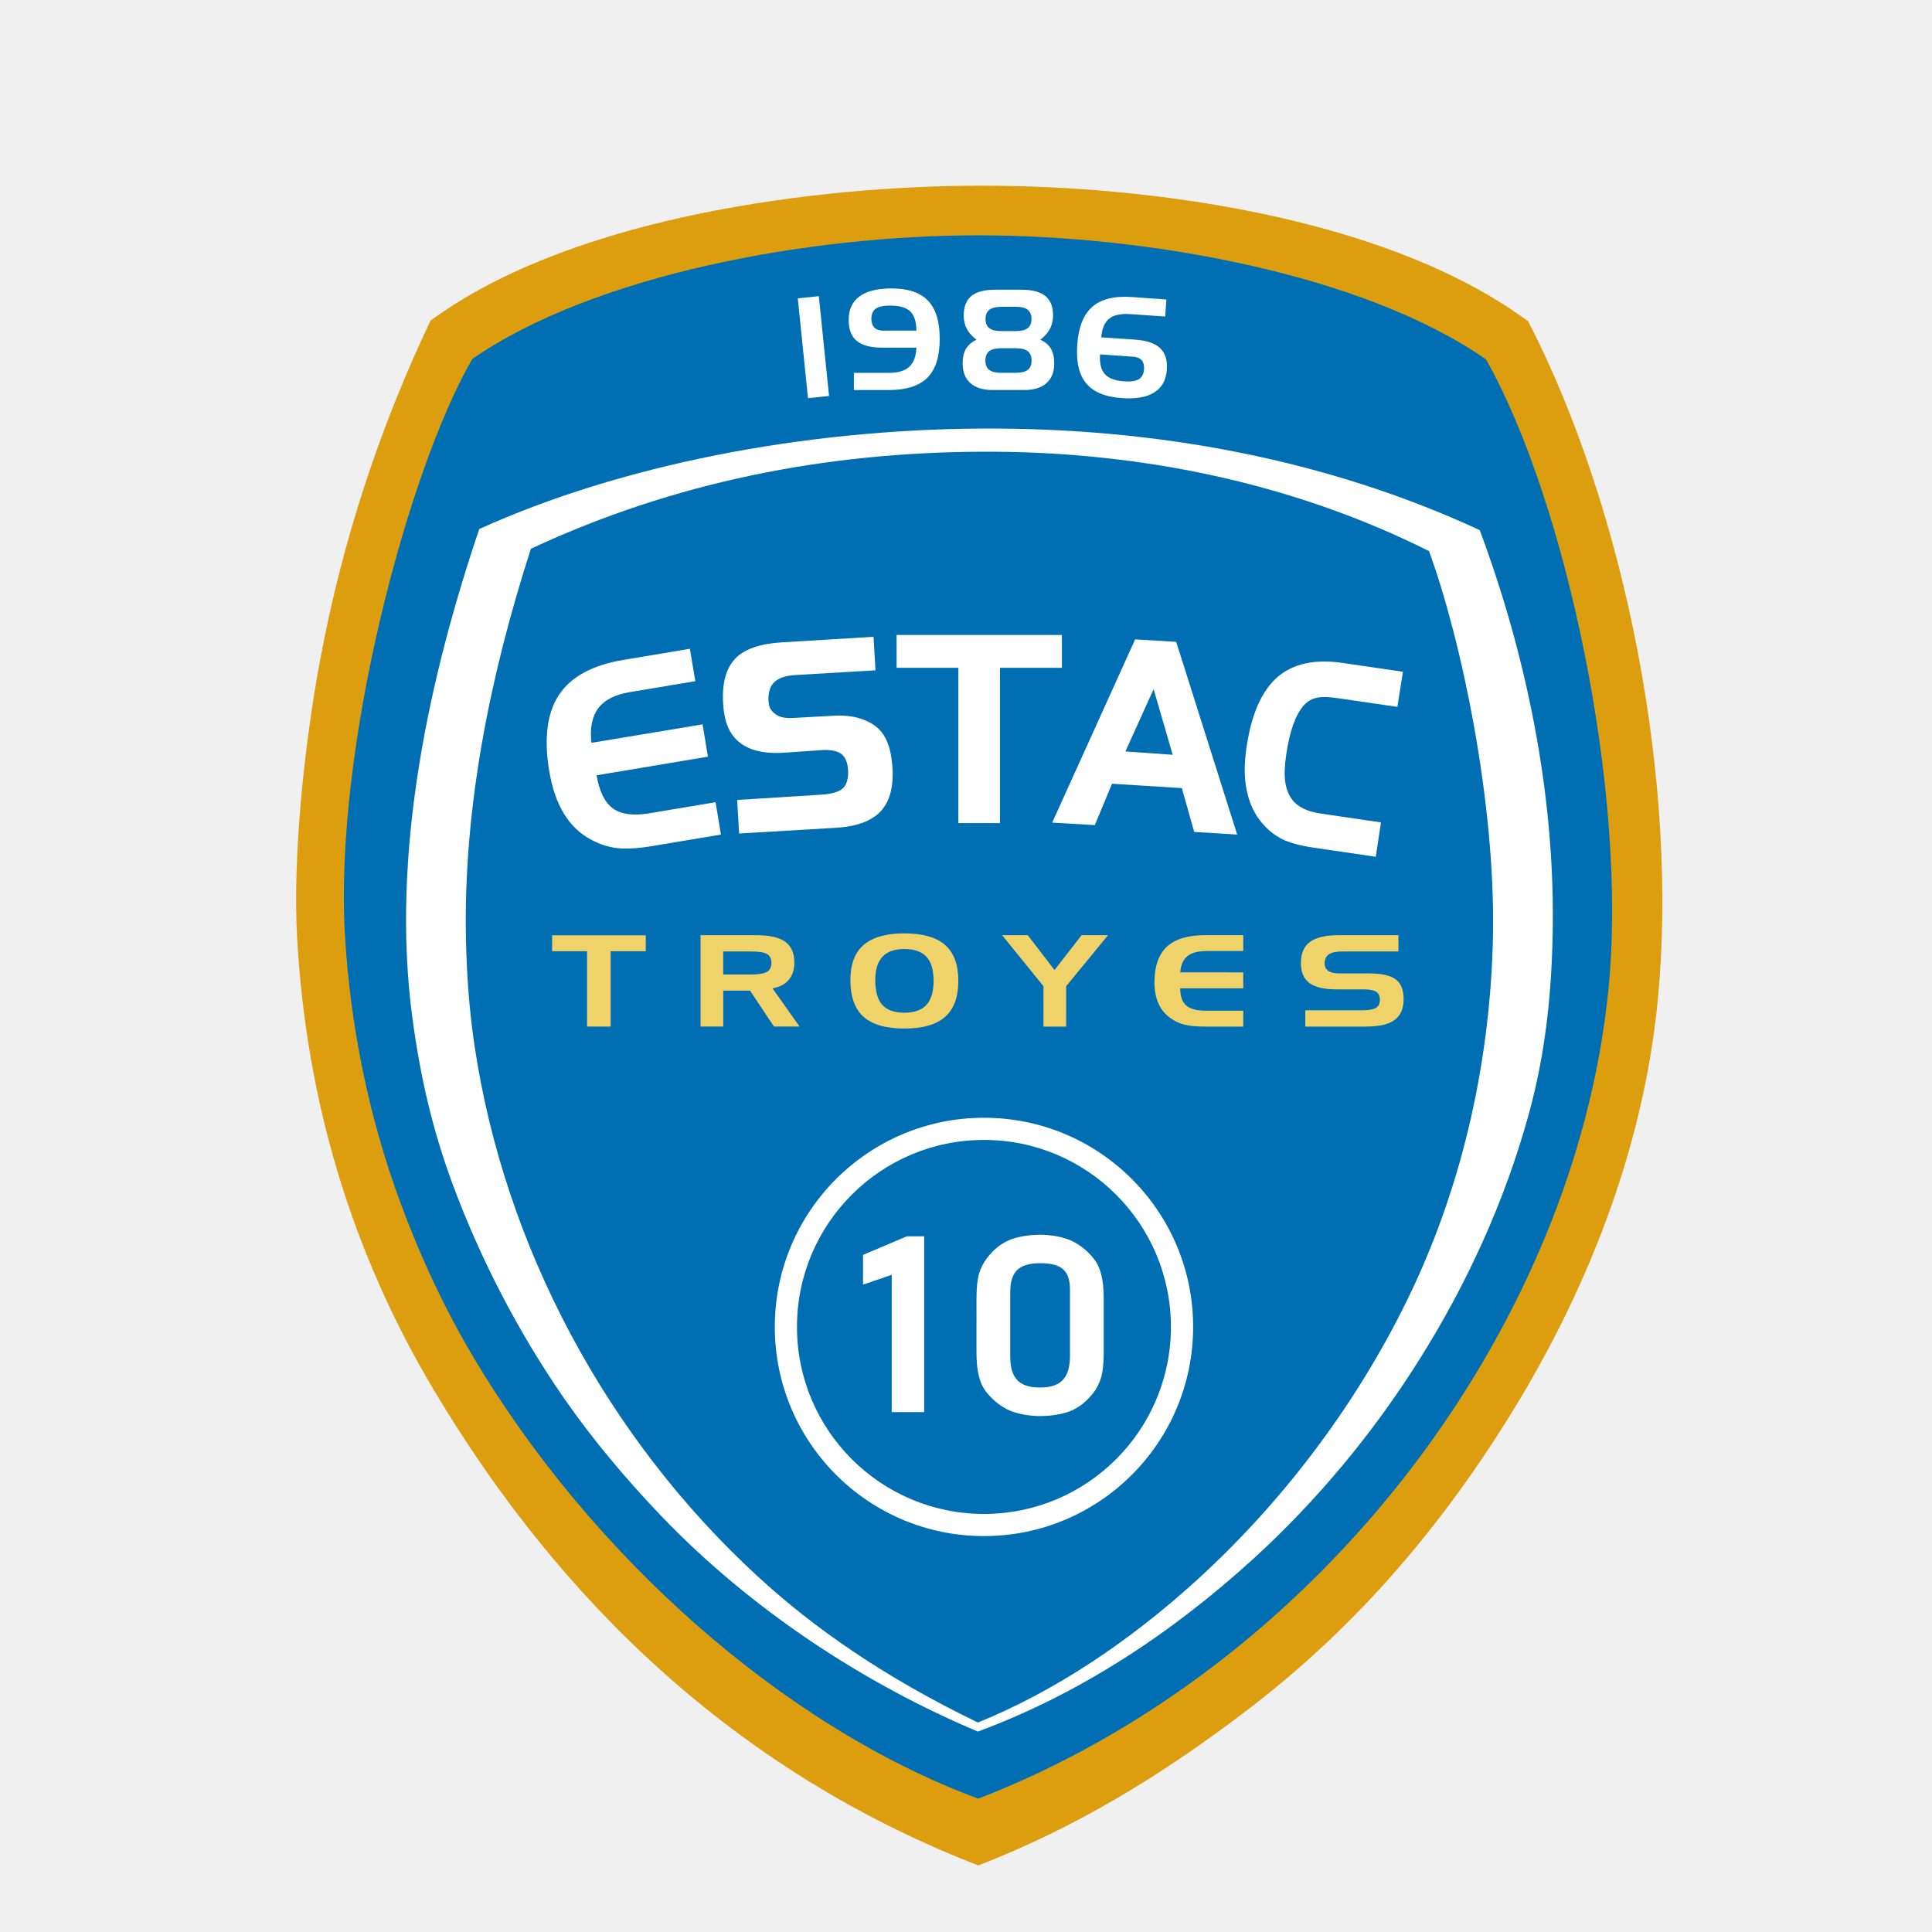
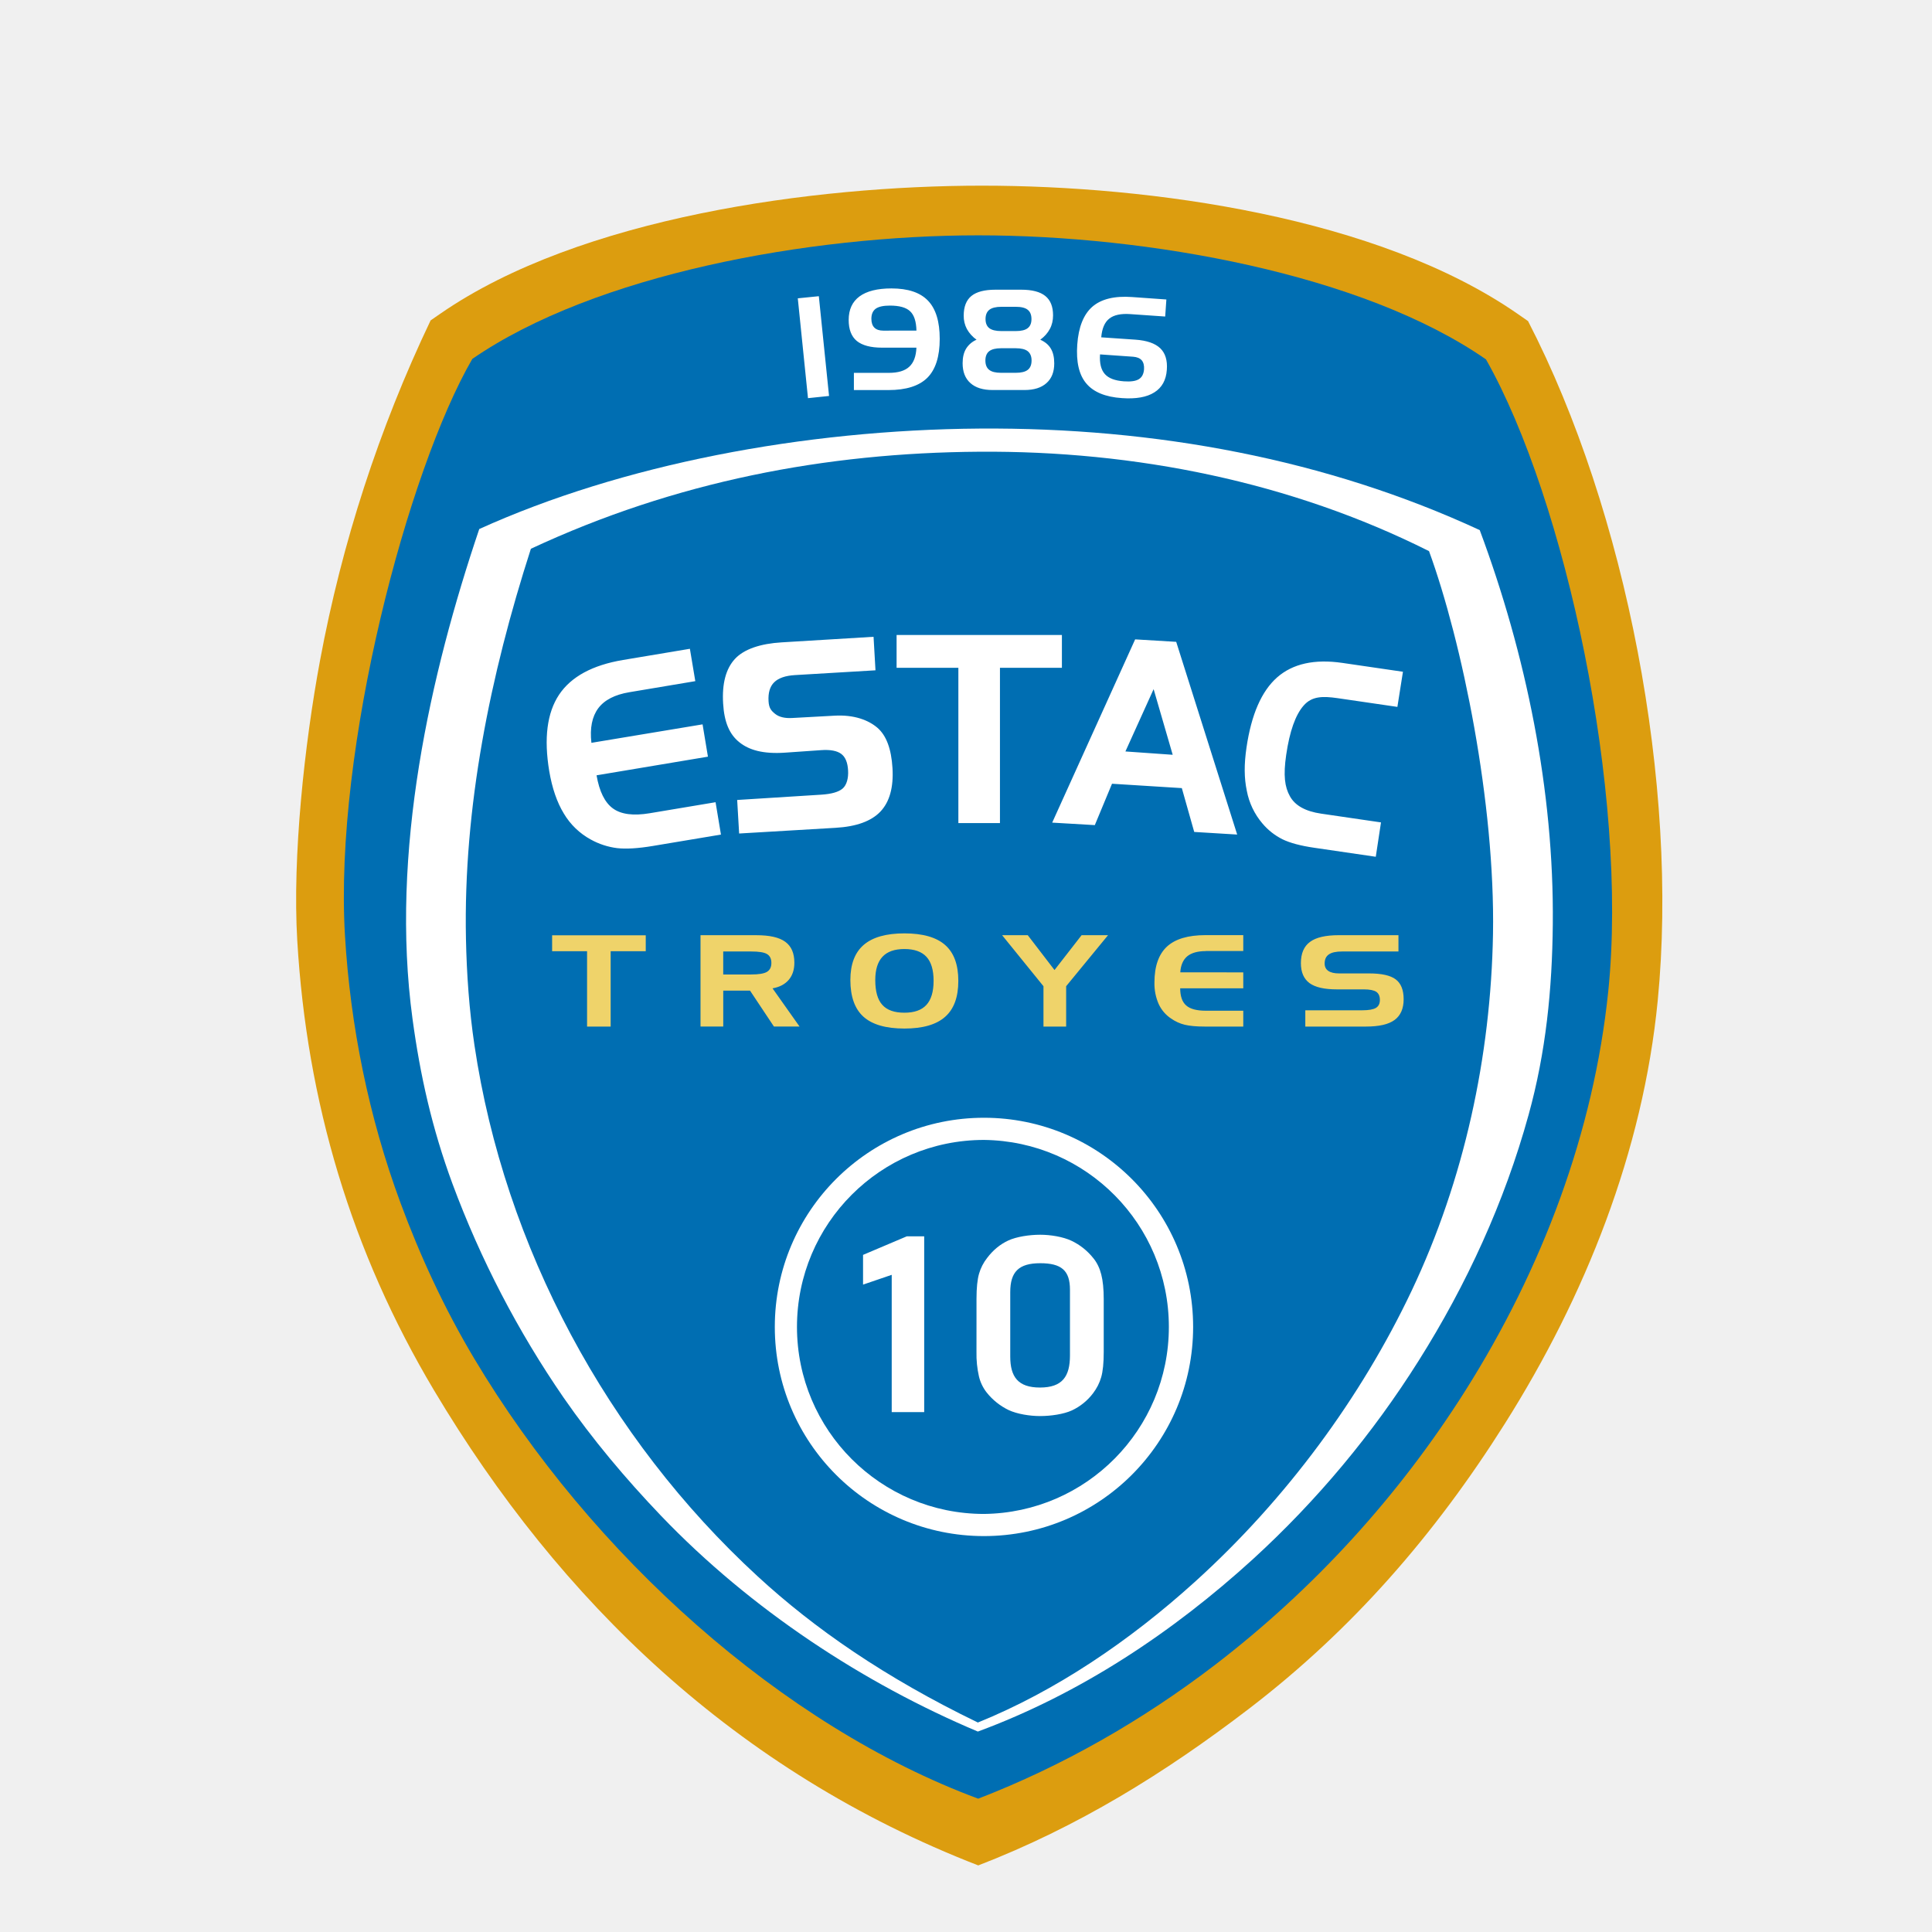
- <svg xmlns="http://www.w3.org/2000/svg" version="1.1" x="0px" y="0px" width="80px" height="80px" viewBox="0 0 80 80" enable-background="new 0 0 80 80" xml:space="preserve">
-   <g id="Ebene_1">
-     <g>
-       <path fill="#DC9D0F" d="M68.642,41.443c-0.611,6.237-2.997,12.226-6.331,17.51c-2.892,4.583-6.302,8.518-10.604,11.81    c-3.49,2.671-7.093,4.894-11.199,6.48c-10.029-3.891-17.329-10.938-22.532-19.666c-3.43-5.751-5.273-11.96-5.667-18.631    c-0.207-3.488,0.303-8.155,0.941-11.586c0.945-5.084,2.512-9.733,4.581-14.093l0.424-0.293c5.772-3.982,15.451-5.286,22.408-5.286    c6.98,0,16.395,1.293,22.18,5.309l0.43,0.299C67.342,21.177,69.518,32.507,68.642,41.443L68.642,41.443z" />
-       <path fill="#006EB2" d="M19.558,14.861c5.082-3.502,13.938-5.116,20.949-5.116c7.008,0,15.925,1.594,21.025,5.137    c3.289,5.808,5.907,17.953,5.062,26.169c-0.601,5.838-2.739,11.494-5.909,16.52c-2.752,4.362-6.298,8.249-10.376,11.37    c-3.014,2.305-6.317,4.191-9.804,5.538c-8.089-3.001-16.011-10.075-20.875-18.235c-1.241-2.08-2.246-4.269-3.046-6.435    c-1.315-3.551-2.078-7.339-2.3-11.078C13.826,30.985,16.899,19.449,19.558,14.861L19.558,14.861z" />
-       <path fill="#FFFFFF" d="M19.845,21.906c-2.024,5.987-3.703,13.373-2.763,20.288c0.315,2.329,0.808,4.532,1.653,6.821    c1.147,3.097,2.716,6.129,4.599,8.853c1.2,1.732,2.571,3.363,4.037,4.896c3.725,3.891,8.405,6.949,13.12,8.936    c4.248-1.569,8.073-4.115,11.393-7.141c2.63-2.397,4.95-5.183,6.858-8.212c1.984-3.145,3.559-6.58,4.55-10.171    c0.723-2.608,0.981-5.215,1.006-7.912c0.055-5.523-1.112-11.184-3.025-16.313c-6.325-2.929-13.414-4.257-20.717-4.205    C33.26,17.799,25.751,19.232,19.845,21.906L19.845,21.906z" />
-       <path fill="#006EB2" d="M21.983,22.723c-1.69,5.242-2.798,10.713-2.689,16.143c0.03,1.474,0.134,2.948,0.352,4.414    c1.242,8.352,5.498,16.267,11.728,21.994c2.342,2.155,5.255,4.182,9.117,6.052c3.223-1.305,6.286-3.382,8.972-5.812    c3.804-3.438,6.9-7.658,8.993-12.073c2.176-4.594,3.276-9.704,3.366-14.766c0.092-5.428-1.28-12.096-2.649-15.854    c-5.711-2.866-12.164-4.164-18.634-4.116C34.2,18.747,27.964,19.932,21.983,22.723L21.983,22.723z" />
-       <path fill="#FFFFFF" d="M40.744,46.284c4.782,0,8.661,3.879,8.661,8.661c0,4.781-3.879,8.661-8.661,8.661    c-4.783,0-8.661-3.88-8.661-8.661C32.083,50.163,35.96,46.284,40.744,46.284L40.744,46.284z" />
-       <path fill="#006EB2" d="M40.744,47.202c4.275,0,7.741,3.469,7.741,7.743c0,4.275-3.466,7.744-7.741,7.744    c-4.275,0-7.743-3.469-7.743-7.744C33.001,50.671,36.469,47.202,40.744,47.202L40.744,47.202z" />
-       <path fill="#FFFFFF" d="M26.06,28.663c-0.6,0.1-1.031,0.321-1.288,0.665c-0.256,0.345-0.353,0.821-0.283,1.431l4.603-0.765    l0.222,1.338l-4.612,0.772c0.116,0.67,0.341,1.128,0.68,1.373c0.338,0.245,0.844,0.31,1.517,0.198l2.731-0.457l0.223,1.34    l-2.812,0.47c-0.619,0.104-1.116,0.133-1.487,0.091c-0.373-0.045-0.736-0.163-1.087-0.354c-0.46-0.247-0.83-0.605-1.118-1.075    c-0.287-0.469-0.487-1.058-0.606-1.757c-0.226-1.361-0.092-2.415,0.406-3.166c0.5-0.748,1.383-1.227,2.656-1.44l2.762-0.462    l0.224,1.34L26.06,28.663L26.06,28.663z" />
-       <path fill="#FFFFFF" d="M36.252,27.756l-3.333,0.198c-0.398,0.023-0.685,0.124-0.86,0.296c-0.179,0.175-0.256,0.436-0.235,0.787    c0.017,0.285,0.109,0.392,0.275,0.525c0.165,0.131,0.407,0.188,0.719,0.168l1.732-0.095c0.822-0.048,1.416,0.186,1.784,0.502    c0.368,0.32,0.574,0.873,0.622,1.667c0.048,0.8-0.121,1.401-0.499,1.801c-0.378,0.398-0.999,0.624-1.858,0.673l-3.993,0.236    l-0.081-1.389l3.479-0.219c0.428-0.027,0.725-0.112,0.892-0.258c0.166-0.146,0.241-0.434,0.221-0.75    c-0.018-0.326-0.112-0.551-0.281-0.679c-0.168-0.127-0.446-0.186-0.835-0.157l-1.497,0.104c-0.905,0.062-1.492-0.109-1.89-0.432    c-0.411-0.328-0.626-0.833-0.671-1.605c-0.05-0.828,0.116-1.443,0.492-1.848c0.377-0.405,1.059-0.63,1.93-0.682l3.807-0.231    L36.252,27.756L36.252,27.756z" />
-       <polygon fill="#FFFFFF" points="39.684,27.652 37.126,27.652 37.126,26.293 43.971,26.293 43.971,27.652 41.406,27.652     41.406,34.083 39.684,34.083   " />
-       <path fill="#FFFFFF" d="M46.601,31.116l1.958,0.138l-0.79-2.718L46.601,31.116L46.601,31.116z M47.004,26.475l1.7,0.102    l2.525,7.98l-1.779-0.108l-0.513-1.815l-2.891-0.181l-0.712,1.713l-1.765-0.103L47.004,26.475L47.004,26.475z" />
-       <path fill="#FFFFFF" d="M55.385,28.909c-0.624-0.09-1.067-0.081-1.405,0.308c-0.339,0.386-0.58,1.067-0.722,2.044    c-0.123,0.846-0.062,1.325,0.155,1.71c0.213,0.387,0.644,0.625,1.29,0.72l2.481,0.363l-0.216,1.423l-2.555-0.374    c-0.563-0.082-0.999-0.2-1.306-0.349c-0.309-0.15-0.584-0.369-0.832-0.655c-0.323-0.371-0.537-0.821-0.647-1.352    c-0.112-0.532-0.116-1.093-0.013-1.794c0.2-1.365,0.622-2.333,1.267-2.903c0.646-0.568,1.546-0.768,2.699-0.601l2.512,0.367    l-0.23,1.455L55.385,28.909L55.385,28.909z" />
-       <polygon fill="#EFD36A" points="24.309,39.387 22.862,39.387 22.862,38.729 26.739,38.729 26.739,39.387 25.286,39.387     25.286,42.508 24.309,42.508   " />
-       <path fill="#EFD36A" d="M31.105,39.399h-1.158v0.952h1.158c0.312,0,0.53-0.036,0.652-0.108c0.123-0.075,0.184-0.195,0.184-0.371    c0-0.172-0.059-0.293-0.18-0.366C31.642,39.433,31.425,39.399,31.105,39.399L31.105,39.399z M29.007,38.725h2.32    c0.541,0,0.937,0.088,1.19,0.273c0.251,0.183,0.376,0.472,0.376,0.865c0,0.29-0.077,0.525-0.231,0.708    c-0.158,0.185-0.381,0.303-0.673,0.354l1.119,1.582h-1.061l-0.99-1.488h-1.109v1.488h-0.941L29.007,38.725L29.007,38.725z" />
-       <path fill="#EFD36A" d="M35.212,40.577c0-0.649,0.184-1.135,0.553-1.452c0.37-0.318,0.93-0.476,1.685-0.476    c0.758,0,1.322,0.16,1.686,0.481c0.366,0.322,0.546,0.816,0.546,1.488c0,0.669-0.181,1.164-0.546,1.486    c-0.364,0.324-0.928,0.486-1.686,0.486c-0.769,0-1.332-0.164-1.694-0.488C35.394,41.778,35.212,41.268,35.212,40.577    L35.212,40.577z M37.449,39.297c-0.405,0-0.708,0.106-0.907,0.32c-0.2,0.214-0.299,0.536-0.299,0.965    c0,0.468,0.096,0.811,0.291,1.026c0.194,0.219,0.499,0.326,0.915,0.326c0.411,0,0.714-0.107,0.912-0.323    c0.197-0.216,0.297-0.548,0.297-0.996c0-0.452-0.099-0.782-0.297-0.997C38.163,39.404,37.857,39.297,37.449,39.297L37.449,39.297z    " />
-       <polygon fill="#EFD36A" points="41.496,38.725 42.558,38.725 43.665,40.167 44.786,38.725 45.881,38.725 44.147,40.837     44.147,42.508 43.208,42.508 43.208,40.837   " />
-       <path fill="#EFD36A" d="M49.933,39.383c-0.34,0-0.599,0.072-0.773,0.216c-0.172,0.146-0.267,0.365-0.287,0.663l2.608,0.002v0.659    h-2.612c0.002,0.33,0.082,0.567,0.249,0.711c0.161,0.145,0.436,0.218,0.815,0.218h1.548v0.656h-1.593    c-0.353,0-0.628-0.027-0.83-0.075c-0.2-0.048-0.391-0.136-0.565-0.257c-0.229-0.153-0.401-0.355-0.516-0.604    c-0.115-0.248-0.174-0.545-0.174-0.89c0-0.67,0.174-1.164,0.516-1.484c0.345-0.318,0.875-0.476,1.596-0.476h1.566v0.658h-1.548    V39.383z" />
-       <path fill="#EFD36A" d="M57.907,39.399h-2.329c-0.251,0-0.435,0.038-0.551,0.12c-0.118,0.079-0.176,0.204-0.176,0.376    c0,0.139,0.051,0.239,0.15,0.307c0.099,0.069,0.249,0.105,0.443,0.105h1.249c0.515,0,0.884,0.082,1.101,0.247    c0.219,0.165,0.328,0.439,0.328,0.824c0,0.387-0.127,0.675-0.377,0.858c-0.253,0.185-0.648,0.272-1.188,0.272H54.05v-0.674h2.357    c0.268,0,0.458-0.034,0.566-0.099c0.11-0.066,0.165-0.175,0.165-0.33c0-0.156-0.05-0.268-0.149-0.336    c-0.103-0.067-0.273-0.101-0.517-0.101h-1.115c-0.516,0-0.893-0.085-1.133-0.259c-0.237-0.177-0.357-0.451-0.357-0.826    c0-0.401,0.124-0.696,0.377-0.881c0.251-0.188,0.648-0.278,1.197-0.278h2.466V39.399L57.907,39.399z" />
-       <polygon fill="#FFFFFF" points="33.035,12.353 33.906,12.265 34.329,16.396 33.457,16.487   " />
-       <path fill="#FFFFFF" d="M36.576,13.691l1.372-0.002c-0.009-0.378-0.095-0.644-0.263-0.801c-0.167-0.158-0.446-0.234-0.839-0.234    c-0.269,0-0.462,0.043-0.583,0.128c-0.121,0.089-0.181,0.227-0.181,0.417c0,0.164,0.042,0.286,0.125,0.369    C36.29,13.65,36.413,13.691,36.576,13.691L36.576,13.691z M36.525,14.396c-0.473,0-0.821-0.094-1.048-0.278    c-0.225-0.188-0.335-0.478-0.335-0.87c0-0.43,0.15-0.754,0.448-0.974c0.299-0.22,0.74-0.331,1.323-0.331    c0.687,0,1.191,0.169,1.515,0.509c0.324,0.338,0.484,0.866,0.484,1.581c0,0.732-0.172,1.268-0.511,1.608    c-0.342,0.34-0.88,0.511-1.616,0.511h-1.427v-0.713h1.45c0.377,0,0.659-0.083,0.841-0.252c0.184-0.167,0.283-0.43,0.298-0.791    L36.525,14.396L36.525,14.396z" />
-       <path fill="#FFFFFF" d="M40.437,14.067c-0.178-0.131-0.311-0.278-0.4-0.443c-0.089-0.167-0.132-0.35-0.132-0.555    c0-0.367,0.106-0.639,0.318-0.813c0.214-0.174,0.543-0.26,0.994-0.26h1.076c0.443,0,0.776,0.086,0.991,0.26    c0.216,0.174,0.321,0.441,0.321,0.802c0,0.208-0.043,0.396-0.133,0.563c-0.09,0.17-0.221,0.317-0.396,0.446    c0.2,0.089,0.345,0.211,0.438,0.37c0.093,0.156,0.14,0.36,0.14,0.608c0,0.354-0.105,0.625-0.32,0.817    c-0.214,0.193-0.518,0.288-0.913,0.288h-1.321c-0.398,0-0.704-0.095-0.918-0.288c-0.216-0.192-0.322-0.467-0.322-0.821    c0-0.242,0.047-0.443,0.143-0.602C40.099,14.28,40.241,14.157,40.437,14.067L40.437,14.067z M41.449,14.42    c-0.221,0-0.384,0.041-0.488,0.122s-0.158,0.21-0.158,0.386c0,0.175,0.052,0.305,0.156,0.386c0.102,0.082,0.266,0.123,0.49,0.123    h0.614c0.225,0,0.391-0.041,0.495-0.123c0.104-0.081,0.157-0.21,0.157-0.386c0-0.174-0.054-0.301-0.158-0.385    c-0.106-0.083-0.271-0.123-0.494-0.123H41.449L41.449,14.42z M41.46,12.704c-0.223,0-0.389,0.042-0.493,0.123    c-0.105,0.083-0.158,0.21-0.158,0.385c0,0.171,0.053,0.296,0.155,0.376c0.105,0.08,0.269,0.121,0.496,0.121h0.604    c0.225,0,0.391-0.041,0.491-0.121c0.104-0.08,0.156-0.205,0.156-0.376c0-0.175-0.053-0.305-0.156-0.385    c-0.101-0.082-0.266-0.123-0.491-0.123H41.46L41.46,12.704z" />
-       <path fill="#FFFFFF" d="M46.919,14.771l-1.369-0.096c-0.025,0.366,0.042,0.635,0.198,0.812s0.419,0.276,0.792,0.303    c0.279,0.02,0.487-0.009,0.614-0.087c0.131-0.078,0.201-0.214,0.218-0.407c0.011-0.163-0.022-0.29-0.096-0.378    C47.199,14.832,47.081,14.783,46.919,14.771L46.919,14.771z M47.017,14.065c0.47,0.033,0.813,0.152,1.026,0.355    c0.209,0.201,0.303,0.499,0.273,0.892c-0.03,0.426-0.201,0.738-0.518,0.936c-0.314,0.199-0.761,0.278-1.341,0.237    c-0.686-0.046-1.179-0.251-1.477-0.608c-0.3-0.355-0.424-0.893-0.373-1.607c0.051-0.727,0.262-1.253,0.627-1.571    c0.366-0.317,0.916-0.452,1.646-0.399l1.417,0.101l-0.049,0.706l-1.439-0.1c-0.395-0.029-0.688,0.035-0.877,0.187    c-0.192,0.151-0.301,0.409-0.332,0.774L47.017,14.065L47.017,14.065z" />
-       <polygon fill="#FFFFFF" points="38.269,58.473 36.924,58.473 36.924,52.788 35.737,53.193 35.737,51.962 37.548,51.194     38.269,51.194   " />
-       <path fill="#FFFFFF" d="M41.832,53.506v2.662c0,0.849,0.325,1.287,1.232,1.287c0.931,0,1.241-0.465,1.241-1.328v-2.723    c0-0.8-0.358-1.097-1.232-1.097C42.184,52.307,41.832,52.664,41.832,53.506L41.832,53.506z M40.435,53.772    c0-0.443,0.035-0.786,0.104-1.027c0.068-0.241,0.183-0.459,0.338-0.659c0.245-0.323,0.537-0.564,0.877-0.721    c0.339-0.156,0.87-0.237,1.319-0.237c0.419,0,0.942,0.083,1.293,0.249c0.352,0.167,0.658,0.408,0.913,0.729    c0.147,0.181,0.255,0.405,0.322,0.668c0.067,0.26,0.102,0.602,0.102,1.019v2.198c0,0.445-0.035,0.791-0.104,1.033    c-0.07,0.245-0.183,0.463-0.336,0.666c-0.249,0.318-0.538,0.558-0.878,0.712c-0.341,0.156-0.869,0.234-1.321,0.234    c-0.419,0-0.942-0.083-1.296-0.247c-0.351-0.167-0.653-0.41-0.913-0.73c-0.146-0.181-0.253-0.405-0.319-0.664    c-0.067-0.261-0.102-0.598-0.102-1.014L40.435,53.772L40.435,53.772z" />
-     </g>
-   </g>
-   <g id="Calque_1">
- </g>
+ <svg xmlns="http://www.w3.org/2000/svg" width="80" height="80" viewBox="0 0 80 80">
+   <path fill="#DC9D0F" d="M68.642 41.443c-.611 6.237-2.997 12.226-6.331 17.51-2.892 4.583-6.302 8.518-10.604 11.81-3.49 2.671-7.093 4.894-11.199 6.48-10.029-3.891-17.329-10.938-22.532-19.666-3.43-5.751-5.273-11.96-5.667-18.631-.207-3.488.303-8.155.941-11.586a56.848 56.848 0 0 1 4.581-14.093l.424-.293c5.772-3.982 15.451-5.286 22.408-5.286 6.98 0 16.395 1.293 22.18 5.309l.43.299c4.069 7.881 6.245 19.211 5.369 28.147z" />
+   <path fill="#006EB2" d="M19.558 14.861c5.082-3.502 13.938-5.116 20.949-5.116 7.008 0 15.925 1.594 21.025 5.137 3.289 5.808 5.907 17.953 5.062 26.169-.601 5.838-2.739 11.494-5.909 16.52a43.831 43.831 0 0 1-10.376 11.37c-3.014 2.305-6.317 4.191-9.804 5.538-8.089-3.001-16.011-10.075-20.875-18.235-1.241-2.08-2.246-4.269-3.046-6.435-1.315-3.551-2.078-7.339-2.3-11.078-.458-7.746 2.615-19.282 5.274-23.87z" />
+   <path fill="#FFF" d="M19.845 21.906c-2.024 5.987-3.703 13.373-2.763 20.288.315 2.329.808 4.532 1.653 6.821a40.363 40.363 0 0 0 4.599 8.853c1.2 1.732 2.571 3.363 4.037 4.896 3.725 3.891 8.405 6.949 13.12 8.936 4.248-1.569 8.073-4.115 11.393-7.141a39.956 39.956 0 0 0 6.858-8.212c1.984-3.145 3.559-6.58 4.55-10.171.723-2.608.981-5.215 1.006-7.912.055-5.523-1.112-11.184-3.025-16.313-6.325-2.929-13.414-4.257-20.717-4.205-7.296.053-14.805 1.486-20.711 4.16z" />
+   <path fill="#006EB2" d="M21.983 22.723c-1.69 5.242-2.798 10.713-2.689 16.143.03 1.474.134 2.948.352 4.414 1.242 8.352 5.498 16.267 11.728 21.994 2.342 2.155 5.255 4.182 9.117 6.052 3.223-1.305 6.286-3.382 8.972-5.812 3.804-3.438 6.9-7.658 8.993-12.073 2.176-4.594 3.276-9.704 3.366-14.766.092-5.428-1.28-12.096-2.649-15.854-5.711-2.866-12.164-4.164-18.634-4.116-6.339.042-12.575 1.227-18.556 4.018z" />
+   <path fill="#FFF" d="M40.744 46.284a8.663 8.663 0 0 1 8.661 8.661 8.663 8.663 0 0 1-8.661 8.661 8.661 8.661 0 0 1 0-17.322z" />
+   <path fill="#006EB2" d="M40.744 47.202a7.744 7.744 0 0 1 0 15.487 7.746 7.746 0 0 1-7.743-7.744 7.745 7.745 0 0 1 7.743-7.743z" />
+   <path fill="#FFF" d="M26.06 28.663c-.6.1-1.031.321-1.288.665-.256.345-.353.821-.283 1.431l4.603-.765.222 1.338-4.612.772c.116.67.341 1.128.68 1.373.338.245.844.31 1.517.198l2.731-.457.223 1.34-2.812.47c-.619.104-1.116.133-1.487.091a3.018 3.018 0 0 1-1.087-.354 2.916 2.916 0 0 1-1.118-1.075c-.287-.469-.487-1.058-.606-1.757-.226-1.361-.092-2.415.406-3.166.5-.748 1.383-1.227 2.656-1.44l2.762-.462.224 1.34-2.731.458zM36.252 27.756l-3.333.198c-.398.023-.685.124-.86.296-.179.175-.256.436-.235.787.017.285.109.392.275.525.165.131.407.188.719.168l1.732-.095c.822-.048 1.416.186 1.784.502.368.32.574.873.622 1.667.048.8-.121 1.401-.499 1.801-.378.398-.999.624-1.858.673l-3.993.236-.081-1.389 3.479-.219c.428-.027.725-.112.892-.258.166-.146.241-.434.221-.75-.018-.326-.112-.551-.281-.679-.168-.127-.446-.186-.835-.157l-1.497.104c-.905.062-1.492-.109-1.89-.432-.411-.328-.626-.833-.671-1.605-.05-.828.116-1.443.492-1.848.377-.405 1.059-.63 1.93-.682l3.807-.231.08 1.388zM39.684 27.652h-2.558v-1.359h6.845v1.359h-2.565v6.431h-1.722zM46.601 31.116l1.958.138-.79-2.718-1.168 2.58zm.403-4.641l1.7.102 2.525 7.98-1.779-.108-.513-1.815-2.891-.181-.712 1.713-1.765-.103 3.435-7.588zM55.385 28.909c-.624-.09-1.067-.081-1.405.308-.339.386-.58 1.067-.722 2.044-.123.846-.062 1.325.155 1.71.213.387.644.625 1.29.72l2.481.363-.216 1.423-2.555-.374c-.563-.082-.999-.2-1.306-.349a2.61 2.61 0 0 1-.832-.655 2.914 2.914 0 0 1-.647-1.352c-.112-.532-.116-1.093-.013-1.794.2-1.365.622-2.333 1.267-2.903.646-.568 1.546-.768 2.699-.601l2.512.367-.23 1.455-2.478-.362z" />
+   <path fill="#EFD36A" d="M24.309 39.387h-1.447v-.658h3.877v.658h-1.453v3.121h-.977zM31.105 39.399h-1.158v.952h1.158c.312 0 .53-.036.652-.108.123-.075.184-.195.184-.371 0-.172-.059-.293-.18-.366-.119-.073-.336-.107-.656-.107zm-2.098-.674h2.32c.541 0 .937.088 1.19.273.251.183.376.472.376.865 0 .29-.077.525-.231.708-.158.185-.381.303-.673.354l1.119 1.582h-1.061l-.99-1.488h-1.109v1.488h-.941v-3.782zM35.212 40.577c0-.649.184-1.135.553-1.452.37-.318.93-.476 1.685-.476.758 0 1.322.16 1.686.481.366.322.546.816.546 1.488 0 .669-.181 1.164-.546 1.486-.364.324-.928.486-1.686.486-.769 0-1.332-.164-1.694-.488-.362-.324-.544-.834-.544-1.525zm2.237-1.28c-.405 0-.708.106-.907.32-.2.214-.299.536-.299.965 0 .468.096.811.291 1.026.194.219.499.326.915.326.411 0 .714-.107.912-.323.197-.216.297-.548.297-.996 0-.452-.099-.782-.297-.997-.198-.214-.504-.321-.912-.321zM41.496 38.725h1.062l1.107 1.442 1.121-1.442h1.095l-1.734 2.112v1.671h-.939v-1.671zM49.933 39.383c-.34 0-.599.072-.773.216-.172.146-.267.365-.287.663l2.608.002v.659h-2.612c.002.33.082.567.249.711.161.145.436.218.815.218h1.548v.656h-1.593c-.353 0-.628-.027-.83-.075a1.678 1.678 0 0 1-.565-.257 1.44 1.44 0 0 1-.516-.604 2.102 2.102 0 0 1-.174-.89c0-.67.174-1.164.516-1.484.345-.318.875-.476 1.596-.476h1.566v.658h-1.548v.003zM57.907 39.399h-2.329c-.251 0-.435.038-.551.12-.118.079-.176.204-.176.376 0 .139.051.239.15.307.099.069.249.105.443.105h1.249c.515 0 .884.082 1.101.247.219.165.328.439.328.824 0 .387-.127.675-.377.858-.253.185-.648.272-1.188.272H54.05v-.674h2.357c.268 0 .458-.034.566-.099.11-.066.165-.175.165-.33 0-.156-.05-.268-.149-.336-.103-.067-.273-.101-.517-.101h-1.115c-.516 0-.893-.085-1.133-.259-.237-.177-.357-.451-.357-.826 0-.401.124-.696.377-.881.251-.188.648-.278 1.197-.278h2.466v.675z" />
+   <path fill="#FFF" d="M33.035 12.353l.871-.088.423 4.131-.872.091zM36.576 13.691l1.372-.002c-.009-.378-.095-.644-.263-.801-.167-.158-.446-.234-.839-.234-.269 0-.462.043-.583.128-.121.089-.181.227-.181.417 0 .164.042.286.125.369.083.082.206.123.369.123zm-.051.705c-.473 0-.821-.094-1.048-.278-.225-.188-.335-.478-.335-.87 0-.43.15-.754.448-.974.299-.22.74-.331 1.323-.331.687 0 1.191.169 1.515.509.324.338.484.866.484 1.581 0 .732-.172 1.268-.511 1.608-.342.34-.88.511-1.616.511h-1.427v-.713h1.45c.377 0 .659-.083.841-.252.184-.167.283-.43.298-.791h-1.422zM40.437 14.067a1.35 1.35 0 0 1-.4-.443 1.155 1.155 0 0 1-.132-.555c0-.367.106-.639.318-.813.214-.174.543-.26.994-.26h1.076c.443 0 .776.086.991.26.216.174.321.441.321.802 0 .208-.043.396-.133.563-.09.17-.221.317-.396.446.2.089.345.211.438.37.093.156.14.36.14.608 0 .354-.105.625-.32.817-.214.193-.518.288-.913.288H41.1c-.398 0-.704-.095-.918-.288-.216-.192-.322-.467-.322-.821 0-.242.047-.443.143-.602a.948.948 0 0 1 .434-.372zm1.012.353c-.221 0-.384.041-.488.122s-.158.21-.158.386c0 .175.052.305.156.386.102.082.266.123.49.123h.614c.225 0 .391-.041.495-.123.104-.081.157-.21.157-.386 0-.174-.054-.301-.158-.385-.106-.083-.271-.123-.494-.123h-.614zm.011-1.716c-.223 0-.389.042-.493.123-.105.083-.158.21-.158.385 0 .171.053.296.155.376.105.08.269.121.496.121h.604c.225 0 .391-.041.491-.121.104-.08.156-.205.156-.376 0-.175-.053-.305-.156-.385-.101-.082-.266-.123-.491-.123h-.604zM46.919 14.771l-1.369-.096c-.025.366.042.635.198.812s.419.276.792.303c.279.02.487-.009.614-.087.131-.078.201-.214.218-.407.011-.163-.022-.29-.096-.378-.077-.086-.195-.135-.357-.147zm.098-.706c.47.033.813.152 1.026.355.209.201.303.499.273.892-.03.426-.201.738-.518.936-.314.199-.761.278-1.341.237-.686-.046-1.179-.251-1.477-.608-.3-.355-.424-.893-.373-1.607.051-.727.262-1.253.627-1.571.366-.317.916-.452 1.646-.399l1.417.101-.049.706-1.439-.1c-.395-.029-.688.035-.877.187-.192.151-.301.409-.332.774l1.417.097zM38.269 58.473h-1.345v-5.685l-1.187.405v-1.231l1.811-.768h.721zM41.832 53.506v2.662c0 .849.325 1.287 1.232 1.287.931 0 1.241-.465 1.241-1.328v-2.723c0-.8-.358-1.097-1.232-1.097-.889 0-1.241.357-1.241 1.199zm-1.397.266c0-.443.035-.786.104-1.027a1.92 1.92 0 0 1 .338-.659c.245-.323.537-.564.877-.721.339-.156.87-.237 1.319-.237.419 0 .942.083 1.293.249.352.167.658.408.913.729.147.181.255.405.322.668.067.26.102.602.102 1.019v2.198c0 .445-.035.791-.104 1.033-.07.245-.183.463-.336.666a2.34 2.34 0 0 1-.878.712c-.341.156-.869.234-1.321.234-.419 0-.942-.083-1.296-.247a2.616 2.616 0 0 1-.913-.73 1.726 1.726 0 0 1-.319-.664 4.179 4.179 0 0 1-.102-1.014l.001-2.209z" />
</svg>
